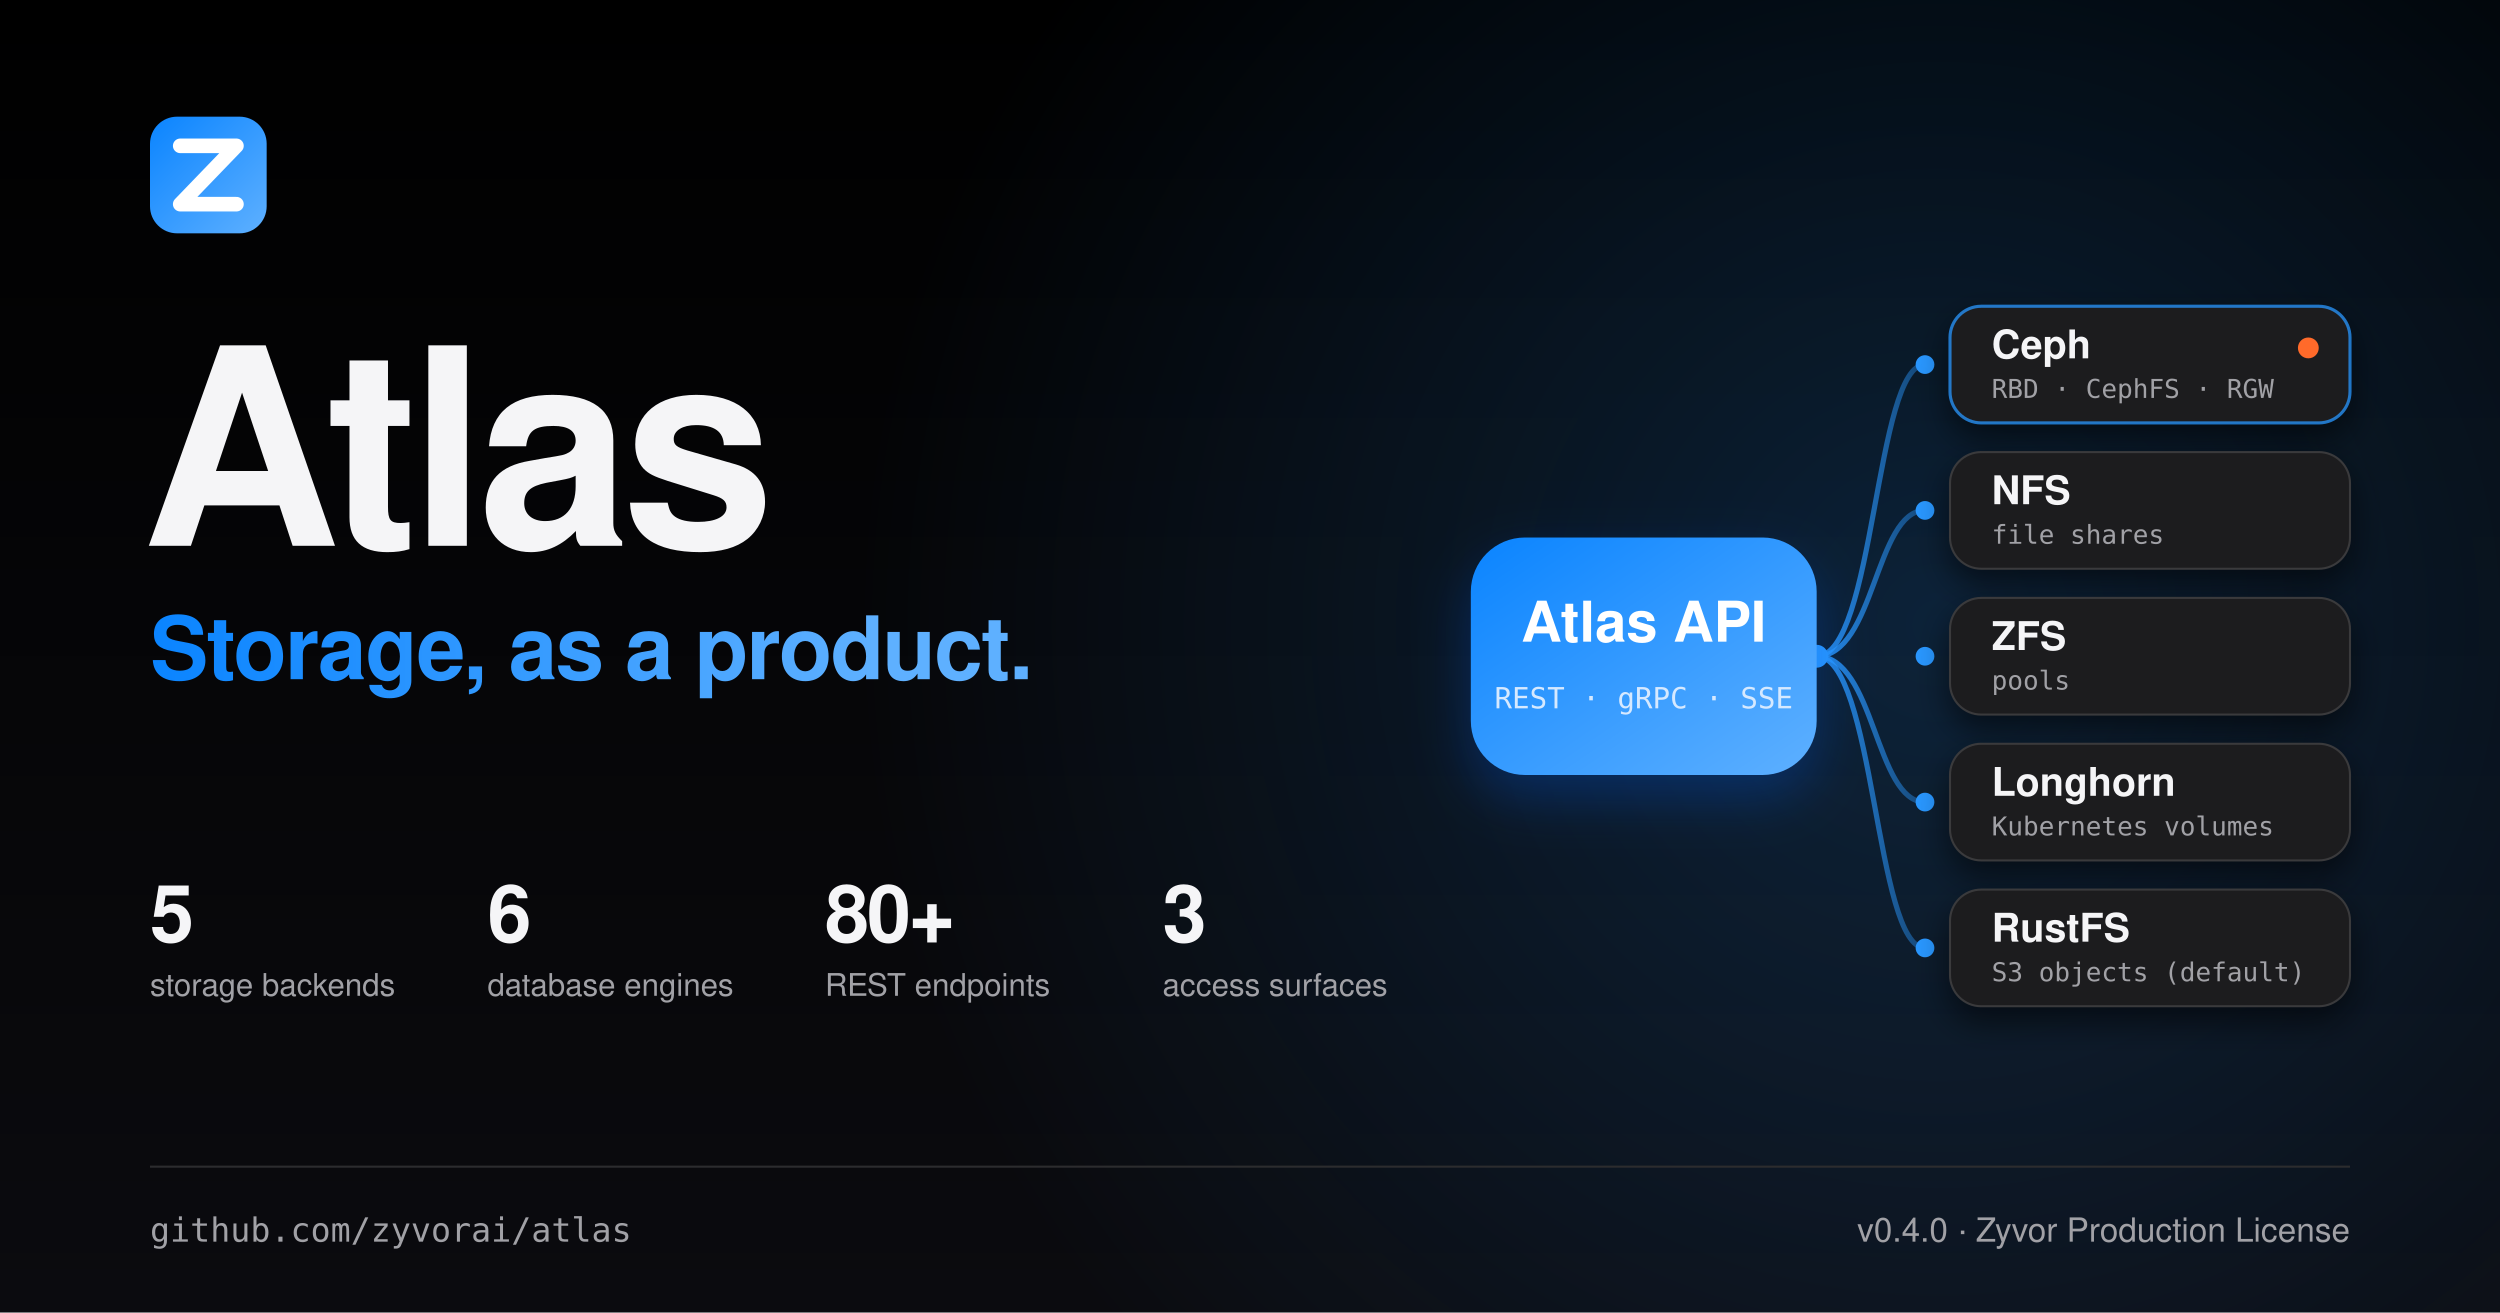
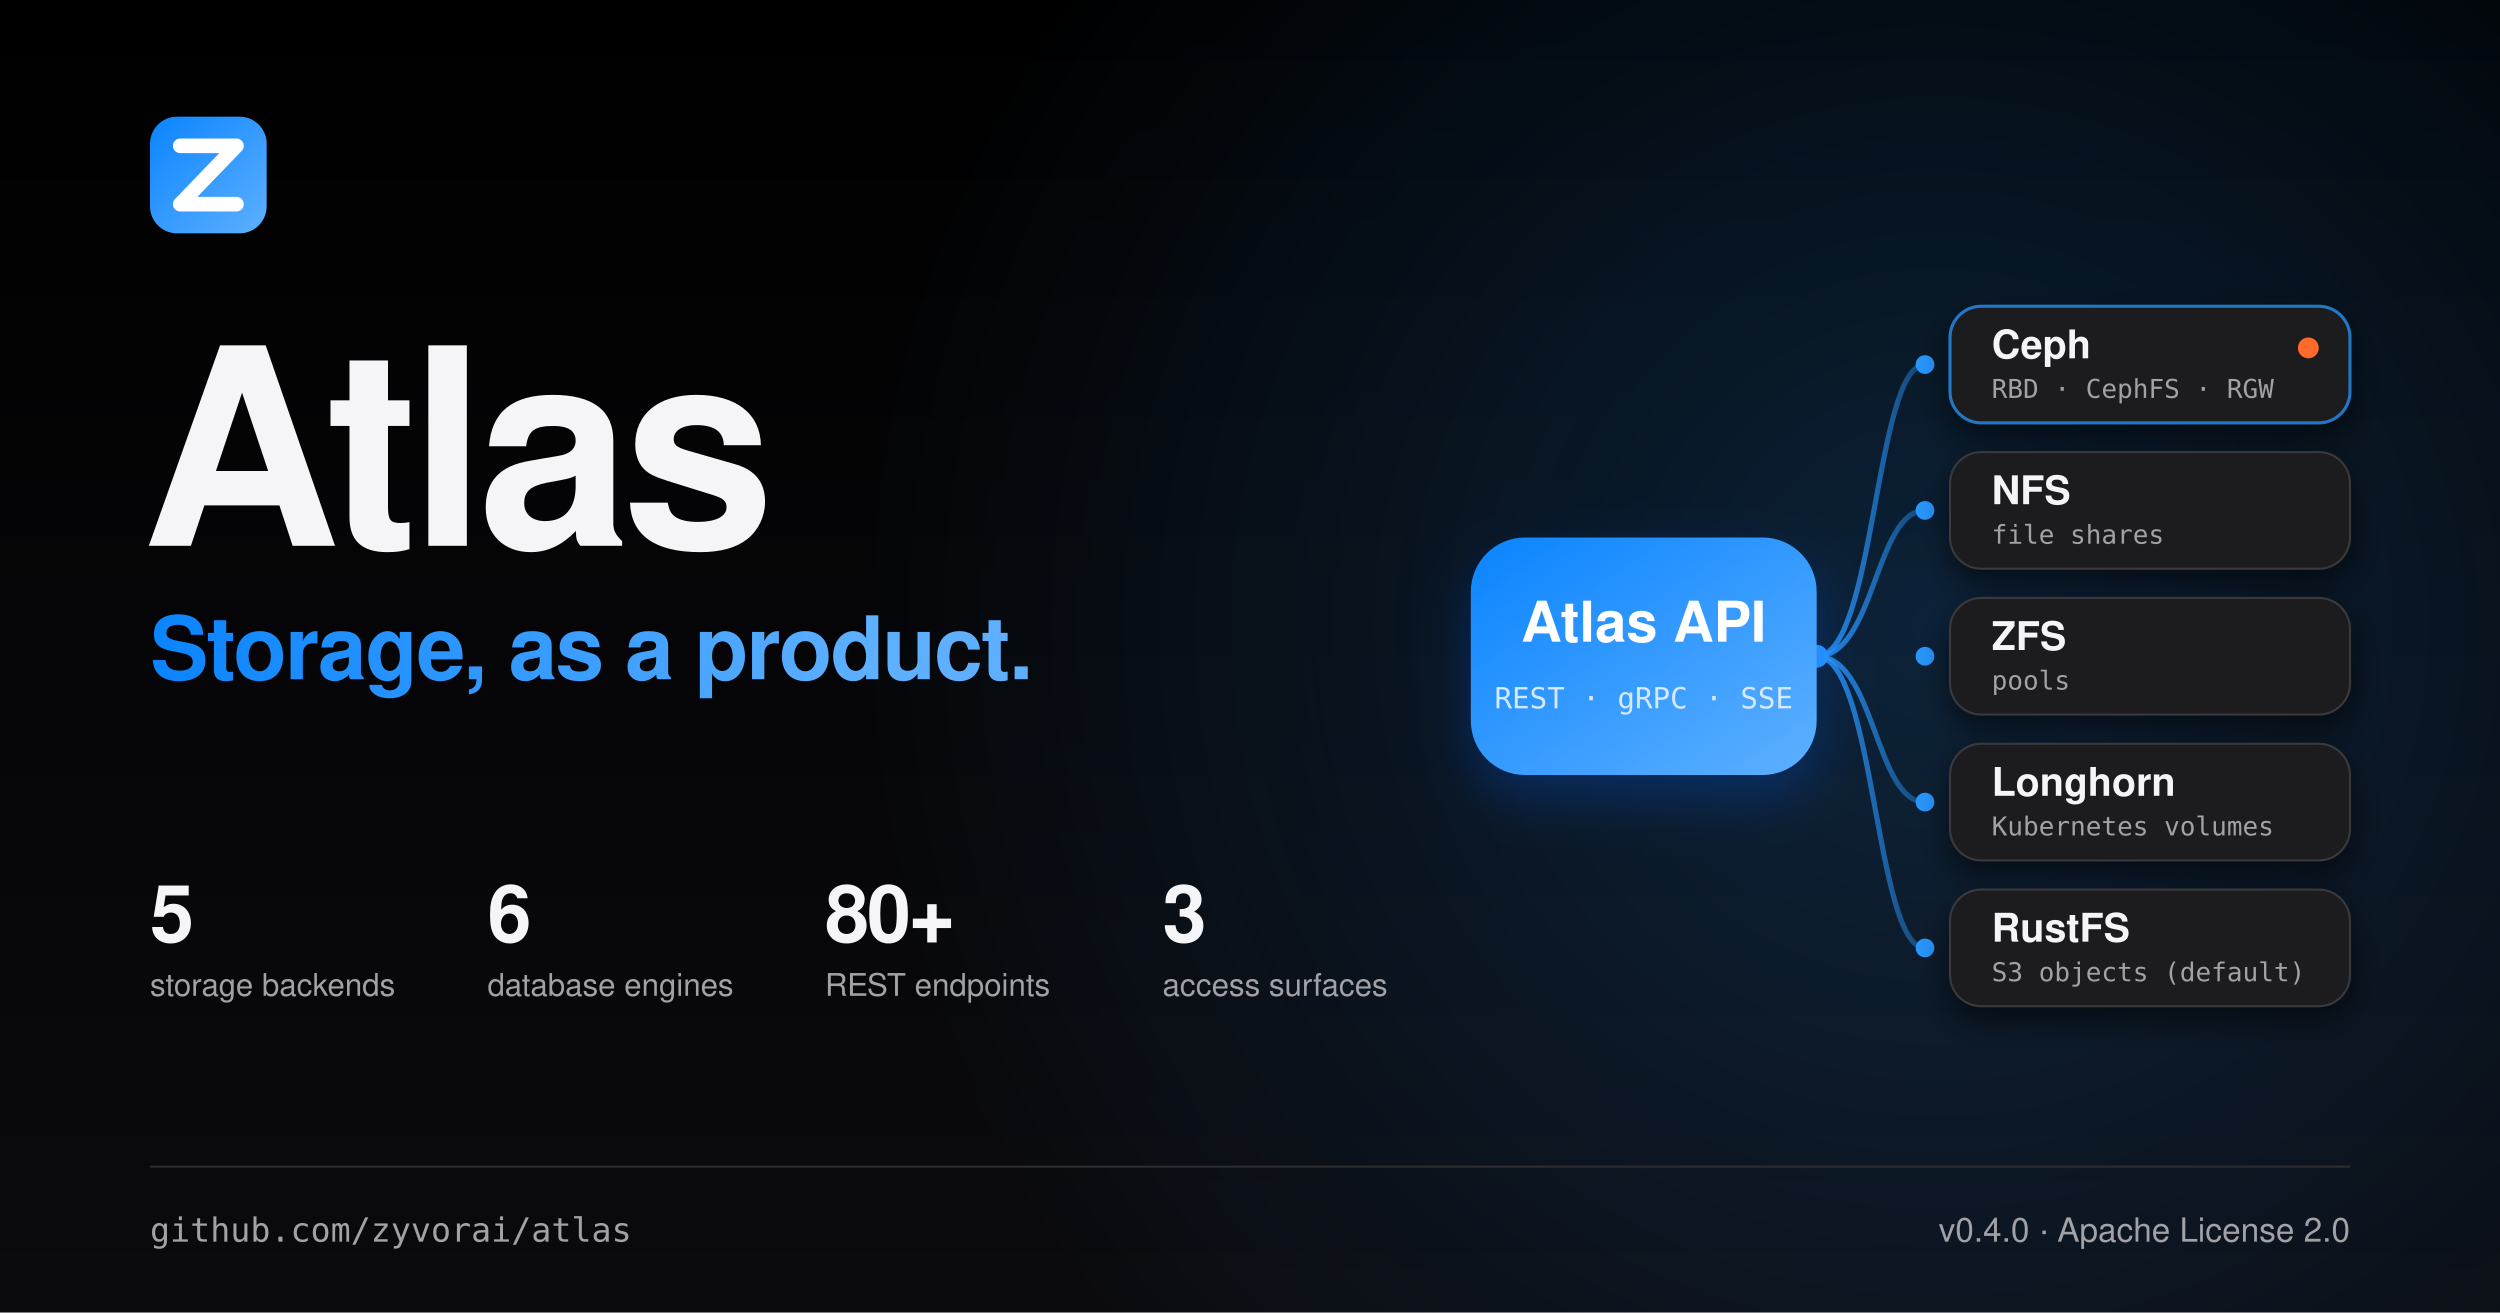
<svg xmlns="http://www.w3.org/2000/svg" width="1200" height="630" viewBox="0 0 1200 630" role="img" aria-label="Atlas — Storage, as a product. One API in front of Ceph, NFS, ZFS, Longhorn and RustFS.">
  <defs>
    <linearGradient id="bg" x1="0" y1="0" x2="0" y2="630" gradientUnits="userSpaceOnUse">
      <stop offset="0" stop-color="#000000" />
      <stop offset="1" stop-color="#0b0b0f" />
    </linearGradient>
    <radialGradient id="wash" cx="930" cy="300" r="520" gradientUnits="userSpaceOnUse">
      <stop offset="0" stop-color="#2997ff" stop-opacity="0.20" />
      <stop offset="0.6" stop-color="#2997ff" stop-opacity="0.08" />
      <stop offset="1" stop-color="#2997ff" stop-opacity="0" />
    </radialGradient>
    <linearGradient id="blue" x1="0" y1="0" x2="1" y2="1">
      <stop offset="0" stop-color="#0a84ff" />
      <stop offset="1" stop-color="#5eb0ff" />
    </linearGradient>
    <linearGradient id="blueText" x1="72" y1="0" x2="420" y2="0" gradientUnits="userSpaceOnUse">
      <stop offset="0" stop-color="#0a84ff" />
      <stop offset="1" stop-color="#5eb0ff" />
    </linearGradient>
    <linearGradient id="wire" x1="0" y1="0" x2="1" y2="0">
      <stop offset="0" stop-color="#2997ff" stop-opacity="0.9" />
      <stop offset="1" stop-color="#2997ff" stop-opacity="0.35" />
    </linearGradient>
    <filter id="shadow" x="-20%" y="-30%" width="140%" height="190%" color-interpolation-filters="sRGB">
      <feGaussianBlur in="SourceAlpha" stdDeviation="8" />
      <feOffset dy="7" result="b" />
      <feColorMatrix in="b" type="matrix" values="0 0 0 0 0  0 0 0 0 0  0 0 0 0 0  0 0 0 0.55 0" result="s" />
      <feMerge>
        <feMergeNode in="s" />
        <feMergeNode in="SourceGraphic" />
      </feMerge>
    </filter>
    <filter id="glow" x="-30%" y="-40%" width="160%" height="200%" color-interpolation-filters="sRGB">
      <feGaussianBlur in="SourceAlpha" stdDeviation="13" />
      <feOffset dy="11" result="b" />
      <feColorMatrix in="b" type="matrix" values="0 0 0 0 0.0  0 0 0 0 0.35  0 0 0 0 0.9  0 0 0 0.30 0" result="s" />
      <feMerge>
        <feMergeNode in="s" />
        <feMergeNode in="SourceGraphic" />
      </feMerge>
    </filter>
  </defs>
  <rect width="1200" height="630" fill="url(#bg)" />
  <rect width="1200" height="630" fill="url(#wash)" />
  <rect x="72" y="56" width="56" height="56" rx="13" fill="url(#blue)" />
  <path d="M86.5 70 113.5 70 86.5 98 113.5 98" fill="none" stroke="#ffffff" stroke-width="7" stroke-linecap="round" stroke-linejoin="round" />
  <text x="68" y="262" font-family="'Helvetica Neue',Helvetica,Arial,sans-serif" font-size="132" font-weight="700" letter-spacing="-4" fill="#f5f5f7">Atlas</text>
  <text x="72" y="326" font-family="'Helvetica Neue',Helvetica,Arial,sans-serif" font-size="42" font-weight="600" letter-spacing="-0.8" fill="url(#blueText)">Storage, as a product.</text>
  <g font-family="'Helvetica Neue',Helvetica,Arial,sans-serif">
    <text x="72" y="452" font-size="38" font-weight="700" letter-spacing="-1" fill="#f5f5f7">5</text>
    <text x="72" y="478" font-size="15" fill="#a1a1a6">storage backends</text>
    <text x="234" y="452" font-size="38" font-weight="700" letter-spacing="-1" fill="#f5f5f7">6</text>
    <text x="234" y="478" font-size="15" fill="#a1a1a6">database engines</text>
    <text x="396" y="452" font-size="38" font-weight="700" letter-spacing="-1" fill="#f5f5f7">80+</text>
    <text x="396" y="478" font-size="15" fill="#a1a1a6">REST endpoints</text>
    <text x="558" y="452" font-size="38" font-weight="700" letter-spacing="-1" fill="#f5f5f7">3</text>
    <text x="558" y="478" font-size="15" fill="#a1a1a6">access surfaces</text>
  </g>
  <g fill="none" stroke="url(#wire)" stroke-width="2.5" stroke-linecap="round">
    <path d="M872 315 C 900 315, 900 175, 924 175" />
    <path d="M872 315 C 900 315, 900 245, 924 245" />
    <path d="M872 315 C 900 315, 900 315, 924 315" />
    <path d="M872 315 C 900 315, 900 385, 924 385" />
    <path d="M872 315 C 900 315, 900 455, 924 455" />
  </g>
  <g fill="#2997ff">
    <circle cx="872" cy="315" r="5.5" />
    <circle cx="924" cy="175" r="4.5" />
    <circle cx="924" cy="245" r="4.5" />
    <circle cx="924" cy="315" r="4.5" />
    <circle cx="924" cy="385" r="4.5" />
    <circle cx="924" cy="455" r="4.5" />
  </g>
  <rect x="706" y="258" width="166" height="114" rx="26" fill="url(#blue)" filter="url(#glow)" />
  <text x="789" y="308" text-anchor="middle" font-family="'Helvetica Neue',Helvetica,Arial,sans-serif" font-size="27" font-weight="700" fill="#ffffff">Atlas API</text>
  <text x="789" y="340" text-anchor="middle" font-family="'Menlo','JetBrains Mono',monospace" font-size="14" fill="#d6e9ff">REST · gRPC · SSE</text>
  <g font-family="'Helvetica Neue',Helvetica,Arial,sans-serif">
    <rect x="936" y="147" width="192" height="56" rx="15" fill="#1c1c1e" stroke="#2997ff" stroke-opacity="0.75" stroke-width="1.5" filter="url(#shadow)" />
    <text x="956" y="172" font-size="19" font-weight="700" fill="#f5f5f7">Ceph</text>
    <text x="956" y="191" font-size="12.5" font-family="'Menlo','JetBrains Mono',monospace" fill="#a1a1a6">RBD · CephFS · RGW</text>
    <circle cx="1108" cy="167" r="5" fill="#ff6a2a" />
    <rect x="936" y="217" width="192" height="56" rx="15" fill="#1c1c1e" stroke="#3a3a3c" filter="url(#shadow)" />
    <text x="956" y="242" font-size="19" font-weight="700" fill="#f5f5f7">NFS</text>
    <text x="956" y="261" font-size="12.5" font-family="'Menlo','JetBrains Mono',monospace" fill="#a1a1a6">file shares</text>
    <rect x="936" y="287" width="192" height="56" rx="15" fill="#1c1c1e" stroke="#3a3a3c" filter="url(#shadow)" />
    <text x="956" y="312" font-size="19" font-weight="700" fill="#f5f5f7">ZFS</text>
    <text x="956" y="331" font-size="12.5" font-family="'Menlo','JetBrains Mono',monospace" fill="#a1a1a6">pools</text>
    <rect x="936" y="357" width="192" height="56" rx="15" fill="#1c1c1e" stroke="#3a3a3c" filter="url(#shadow)" />
    <text x="956" y="382" font-size="19" font-weight="700" fill="#f5f5f7">Longhorn</text>
    <text x="956" y="401" font-size="12.5" font-family="'Menlo','JetBrains Mono',monospace" fill="#a1a1a6">Kubernetes volumes</text>
    <rect x="936" y="427" width="192" height="56" rx="15" fill="#1c1c1e" stroke="#3a3a3c" filter="url(#shadow)" />
    <text x="956" y="452" font-size="19" font-weight="700" fill="#f5f5f7">RustFS</text>
    <text x="956" y="471" font-size="12.5" font-family="'Menlo','JetBrains Mono',monospace" fill="#a1a1a6">S3 objects (default)</text>
  </g>
  <line x1="72" y1="560" x2="1128" y2="560" stroke="#2c2c2e" stroke-width="1" />
  <text x="72" y="596" font-family="'Menlo','JetBrains Mono',monospace" font-size="16" fill="#a1a1a6">github.com/zyvorai/atlas</text>
-   <text x="1128" y="596" text-anchor="end" font-family="'Helvetica Neue',Helvetica,Arial,sans-serif" font-size="16" fill="#a1a1a6">v0.4.0 · Zyvor Production License</text>
+   <text x="1128" y="596" text-anchor="end" font-family="'Helvetica Neue',Helvetica,Arial,sans-serif" font-size="16" fill="#a1a1a6">v0.4.0 · Apache License 2.0</text>
</svg>
